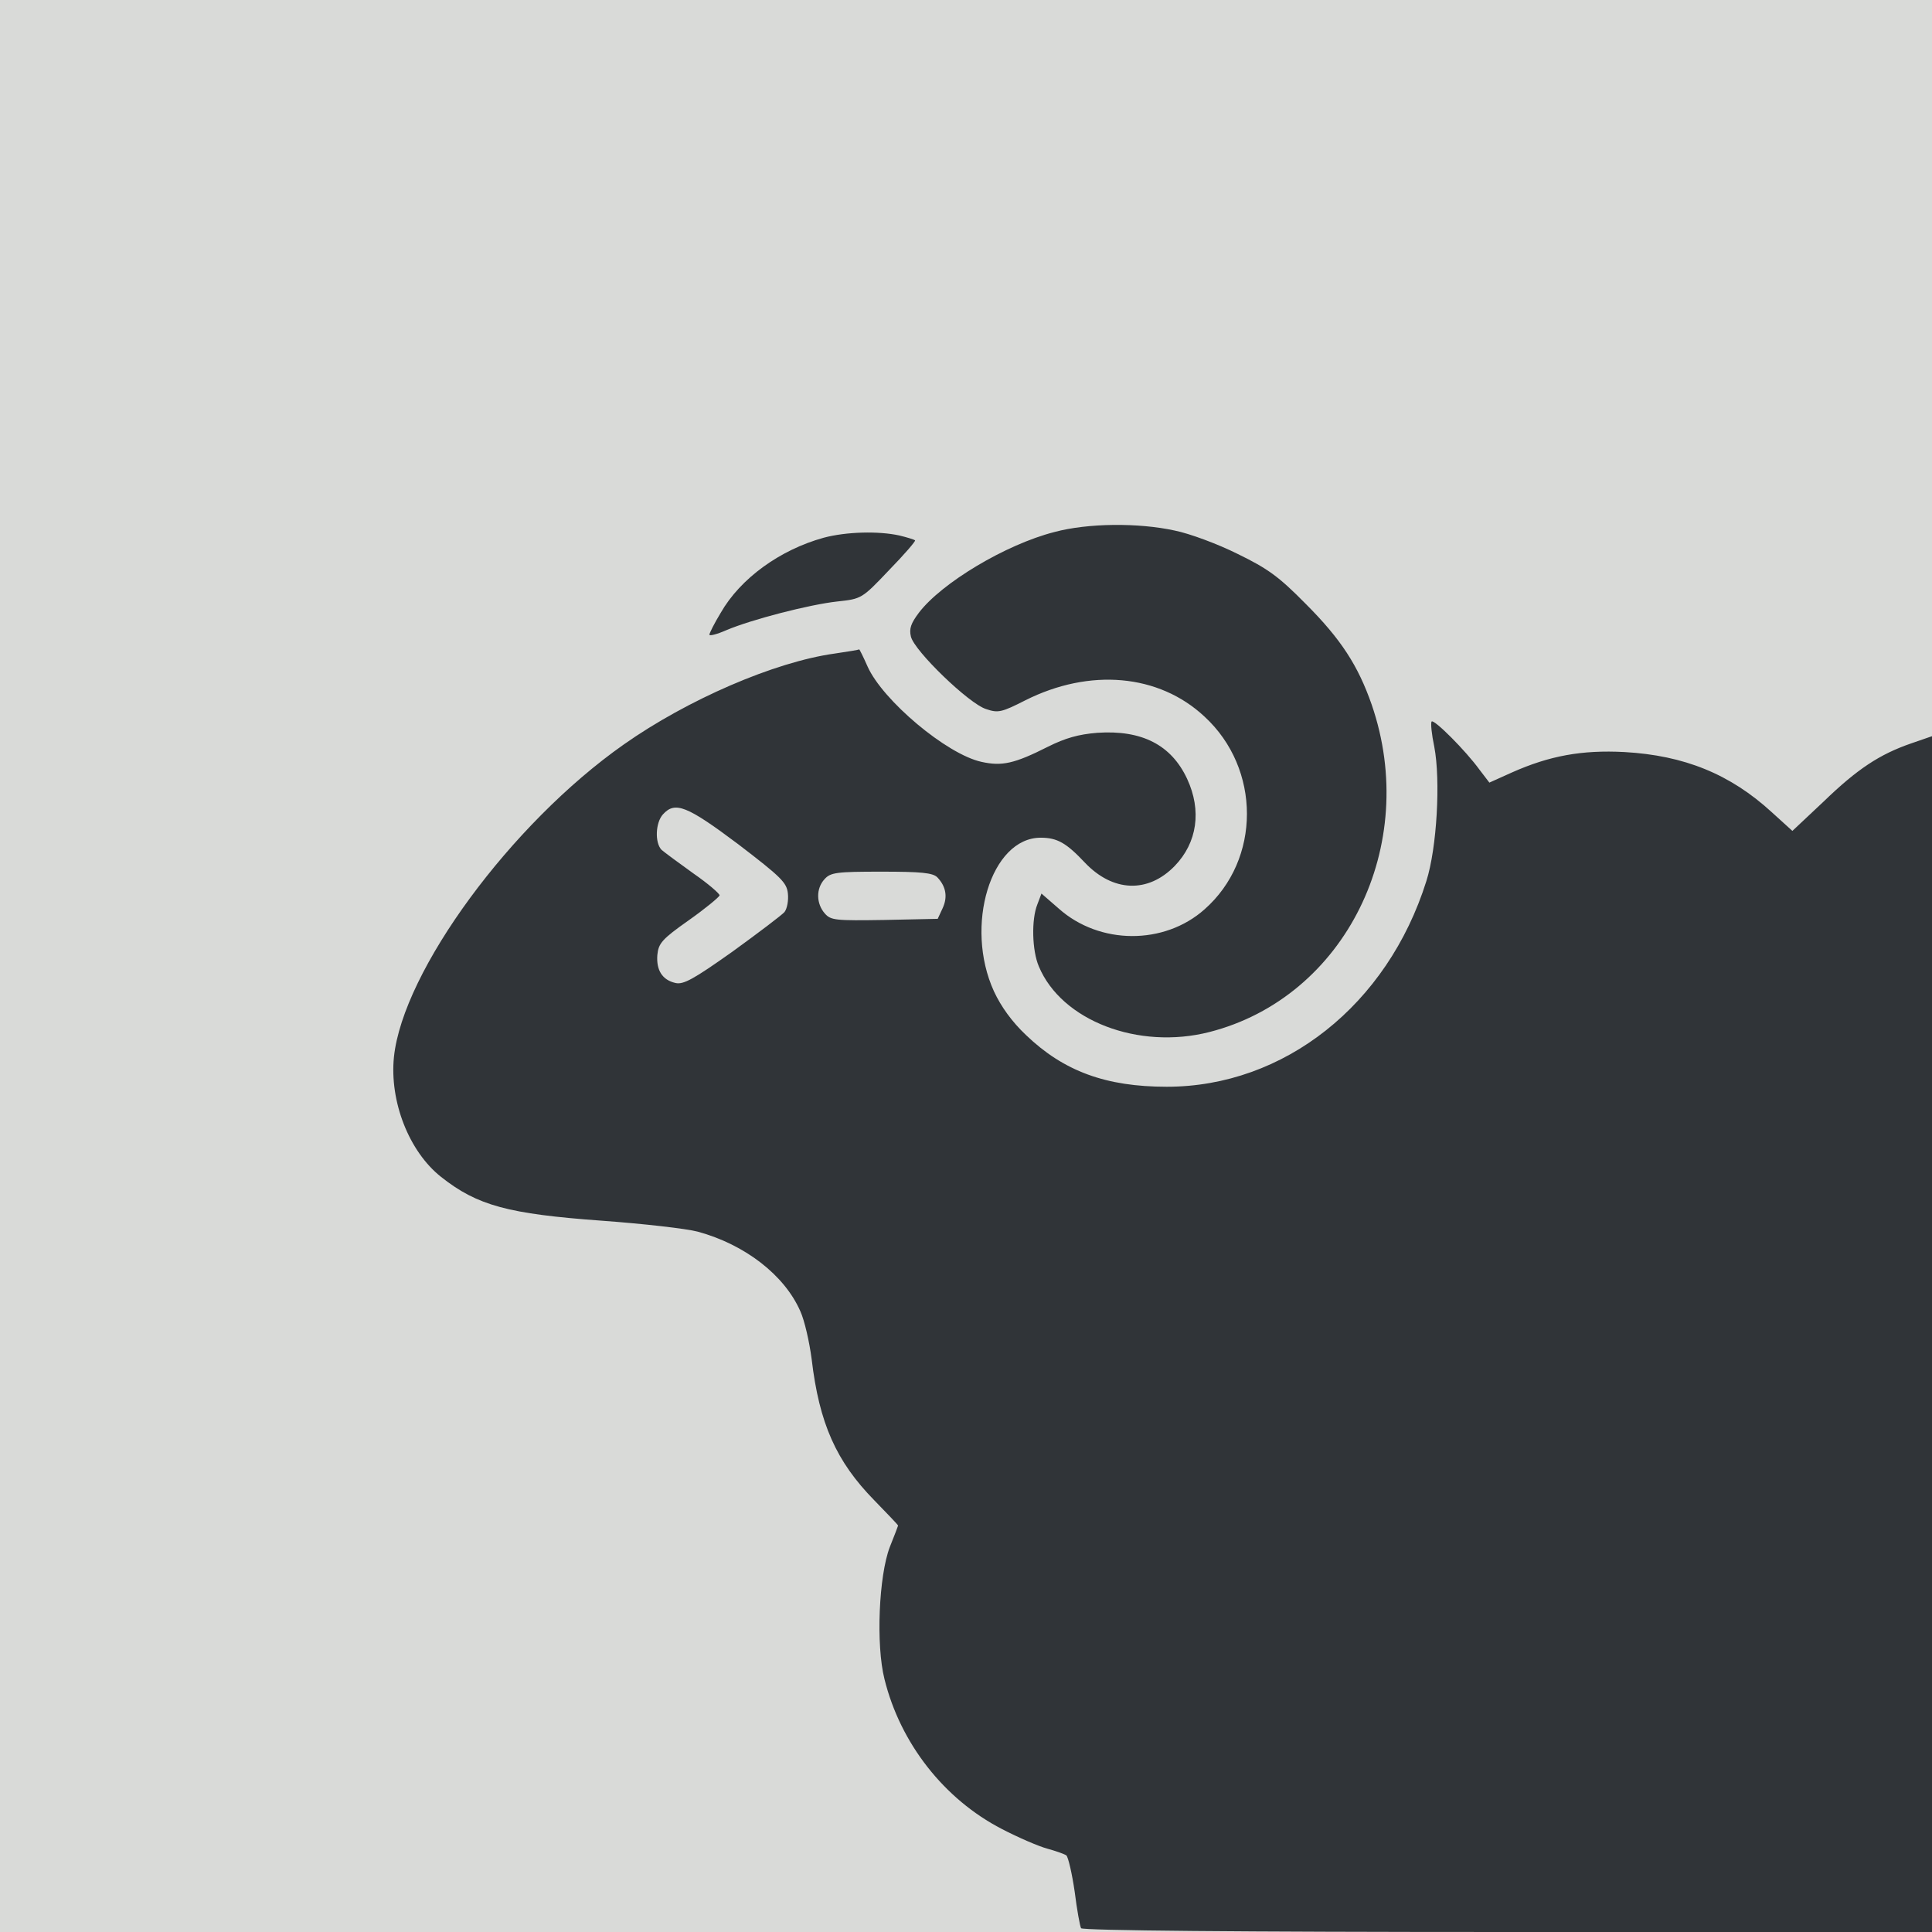
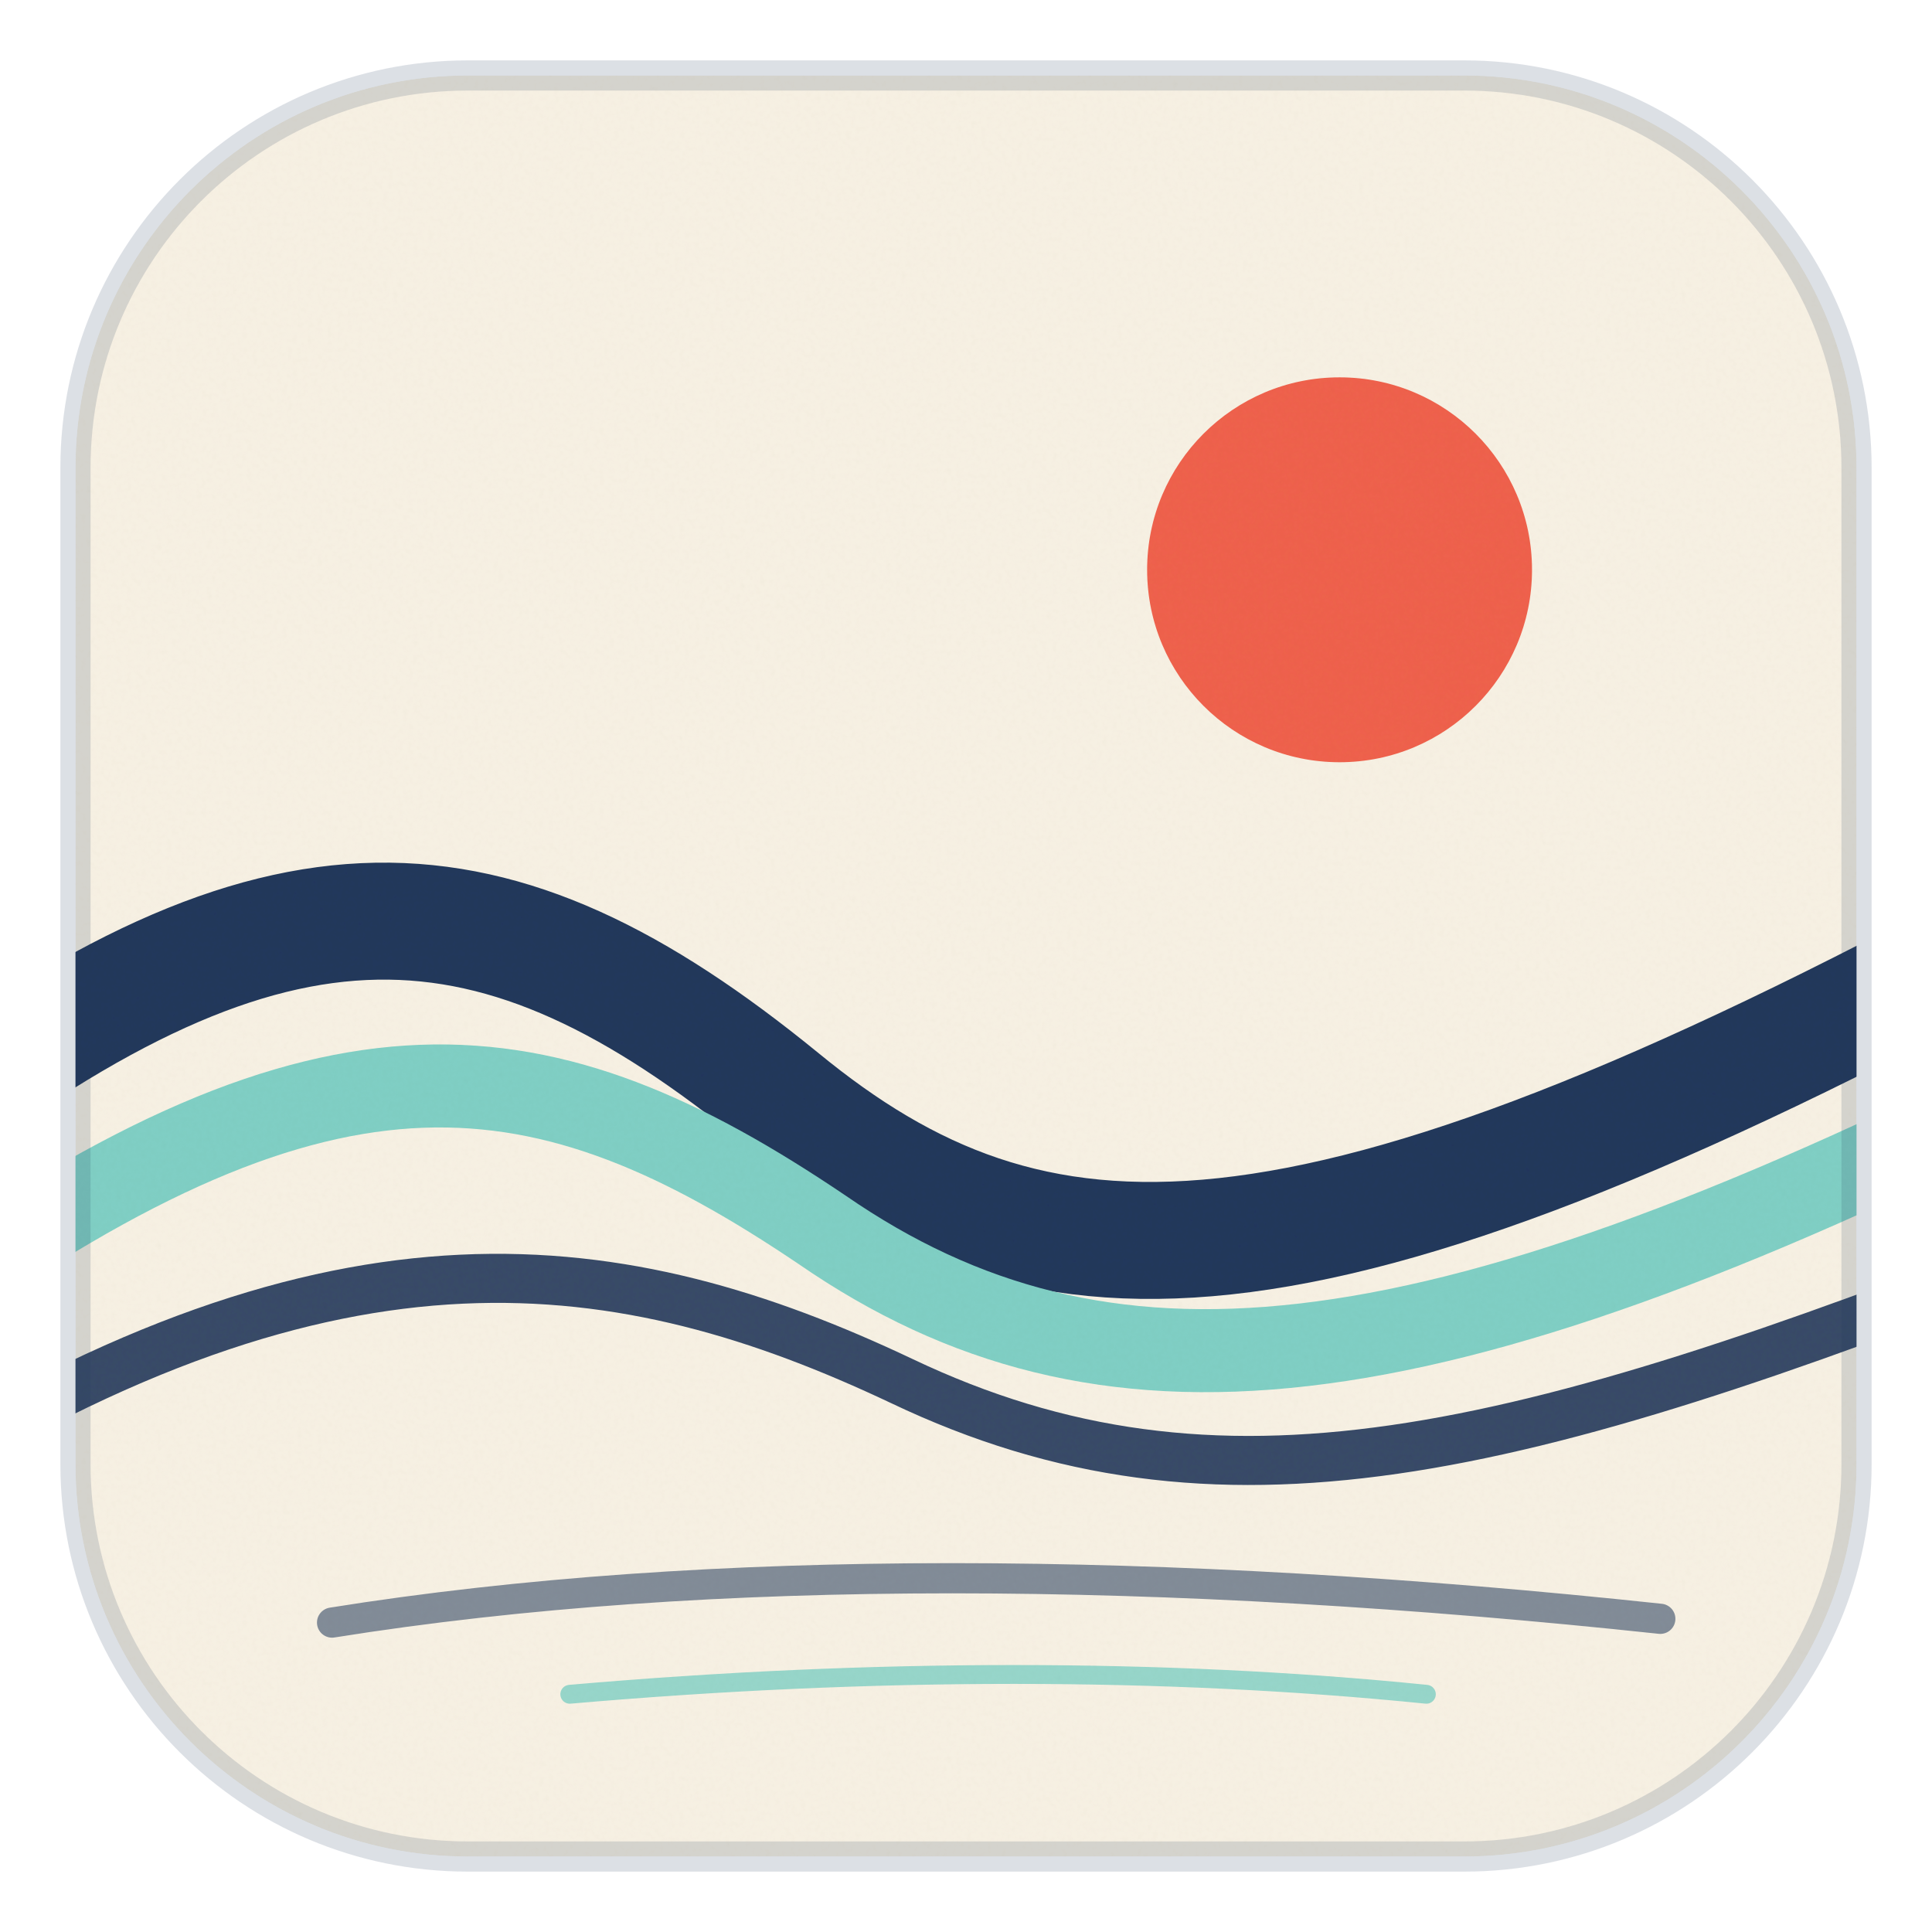
- <svg xmlns="http://www.w3.org/2000/svg" role="img" aria-label="Herdr logo" width="512" height="512" viewBox="0 0 512 512" preserveAspectRatio="xMidYMid meet">
-   <rect width="512" height="512" fill="#d9dad8" />
-   <g fill="#303438" transform="translate(0 512) scale(.1 -.1)" stroke="none">
-     <path d="M2794 3710 c-129 -33 -299 -135 -359 -214 -21 -28 -26 -42 -21 -63 9 -38 154 -178 199 -192 32 -11 41 -9 104 23 171 86 354 70 475 -43 150 -138 150 -379 0 -511 -107 -95 -278 -94 -386 2 l-46 40 -11 -29 c-16 -40 -14 -122 4 -164 60 -144 264 -222 452 -174 360 92 559 494 430 868 -36 103 -81 173 -175 267 -71 72 -100 93 -180 132 -52 26 -127 54 -167 62 -96 21 -230 20 -319 -4z M2183 3695 c-116 -32 -221 -108 -273 -199 -17 -28 -30 -54 -30 -58 0 -4 20 1 45 12 66 28 220 68 294 76 64 7 65 7 137 83 40 41 71 77 69 79 -2 2 -21 8 -42 13 -55 12 -140 10 -200 -6z M2212 3388 c-159 -22 -390 -122 -559 -241 -299 -210 -585 -600 -609 -828 -12 -118 40 -251 125 -318 96 -76 178 -98 426 -116 110 -8 224 -21 254 -29 125 -34 230 -115 272 -211 11 -24 24 -81 30 -127 20 -170 65 -271 166 -374 34 -35 63 -65 63 -67 0 -1 -10 -27 -22 -57 -29 -76 -37 -259 -14 -350 42 -170 158 -318 311 -397 44 -23 98 -46 120 -52 22 -6 45 -14 51 -18 5 -5 15 -48 22 -96 6 -48 14 -92 17 -97 4 -6 415 -10 1131 -10 l1124 0 0 1584 0 1585 -55 -19 c-84 -29 -143 -68 -232 -154 l-83 -78 -54 49 c-111 102 -233 151 -391 160 -113 6 -199 -10 -298 -54 l-60 -27 -26 34 c-37 51 -120 134 -127 128 -3 -4 0 -34 7 -67 17 -89 7 -268 -21 -356 -103 -328 -377 -545 -688 -545 -161 0 -273 41 -373 137 -37 35 -66 75 -85 116 -79 173 -8 407 124 407 44 0 68 -14 117 -66 74 -78 167 -82 238 -9 60 62 72 147 33 231 -42 90 -120 130 -238 122 -50 -4 -85 -14 -131 -37 -89 -45 -122 -52 -176 -40 -92 20 -262 163 -302 253 -11 25 -21 45 -22 45 -1 -1 -30 -6 -65 -11z m-256 -505 c115 -88 129 -102 132 -131 2 -18 -2 -40 -9 -49 -7 -8 -69 -55 -138 -105 -103 -73 -130 -88 -151 -83 -35 8 -51 34 -48 74 3 31 12 42 83 92 44 31 80 61 82 66 1 4 -30 31 -69 58 -39 28 -77 56 -85 63 -18 19 -16 72 4 94 32 35 63 23 199 -79z m528 -88 c23 -24 28 -52 14 -82 l-13 -28 -141 -3 c-130 -2 -142 -1 -158 17 -23 26 -24 66 -1 91 16 18 32 20 151 20 105 0 136 -3 148 -15z" />
+ <svg xmlns="http://www.w3.org/2000/svg" viewBox="0 0 512 512" role="img" aria-labelledby="title desc">
+   <defs>
+     <filter id="paper" x="-10%" y="-10%" width="120%" height="120%">
+       <feTurbulence type="fractalNoise" baseFrequency="0.75" numOctaves="3" seed="8" result="noise" />
+       <feColorMatrix in="noise" type="saturate" values="0" result="mono" />
+       <feComponentTransfer in="mono" result="faded">
+         <feFuncA type="table" tableValues="0 0.06" />
+       </feComponentTransfer>
+       <feBlend in="SourceGraphic" in2="faded" mode="multiply" />
+     </filter>
+     <clipPath id="tile">
+       <rect x="20" y="20" width="472" height="472" rx="104" />
+     </clipPath>
+   </defs>
+   <g clip-path="url(#tile)" filter="url(#paper)">
+     <rect x="20" y="20" width="472" height="472" rx="104" fill="#F7F1E3" />
+     <circle cx="355" cy="151" r="51" fill="#EF624D" />
+     <path d="M-24 300C74 225 131 229 207 291C274 346 344 349 536 245" fill="none" stroke="#23395B" stroke-width="31" stroke-linecap="round" />
+     <path d="M-20 345C88 268 144 276 218 326C292 377 377 369 540 287" fill="none" stroke="#80CFC4" stroke-width="22" stroke-linecap="round" />
+     <path d="M-26 393C90 320 165 331 239 366C323 406 402 386 542 331" fill="none" stroke="#23395B" stroke-width="13" stroke-linecap="round" opacity="0.9" />
+     <path d="M88 430C188 414 309 415 440 429" fill="none" stroke="#23395B" stroke-width="8" stroke-linecap="round" opacity="0.55" />
+     <path d="M151 449C231 442 309 442 378 449" fill="none" stroke="#80CFC4" stroke-width="5" stroke-linecap="round" opacity="0.8" />
  </g>
+   <rect x="20" y="20" width="472" height="472" rx="104" fill="none" stroke="#23395B" stroke-width="8" opacity="0.16" />
</svg>
